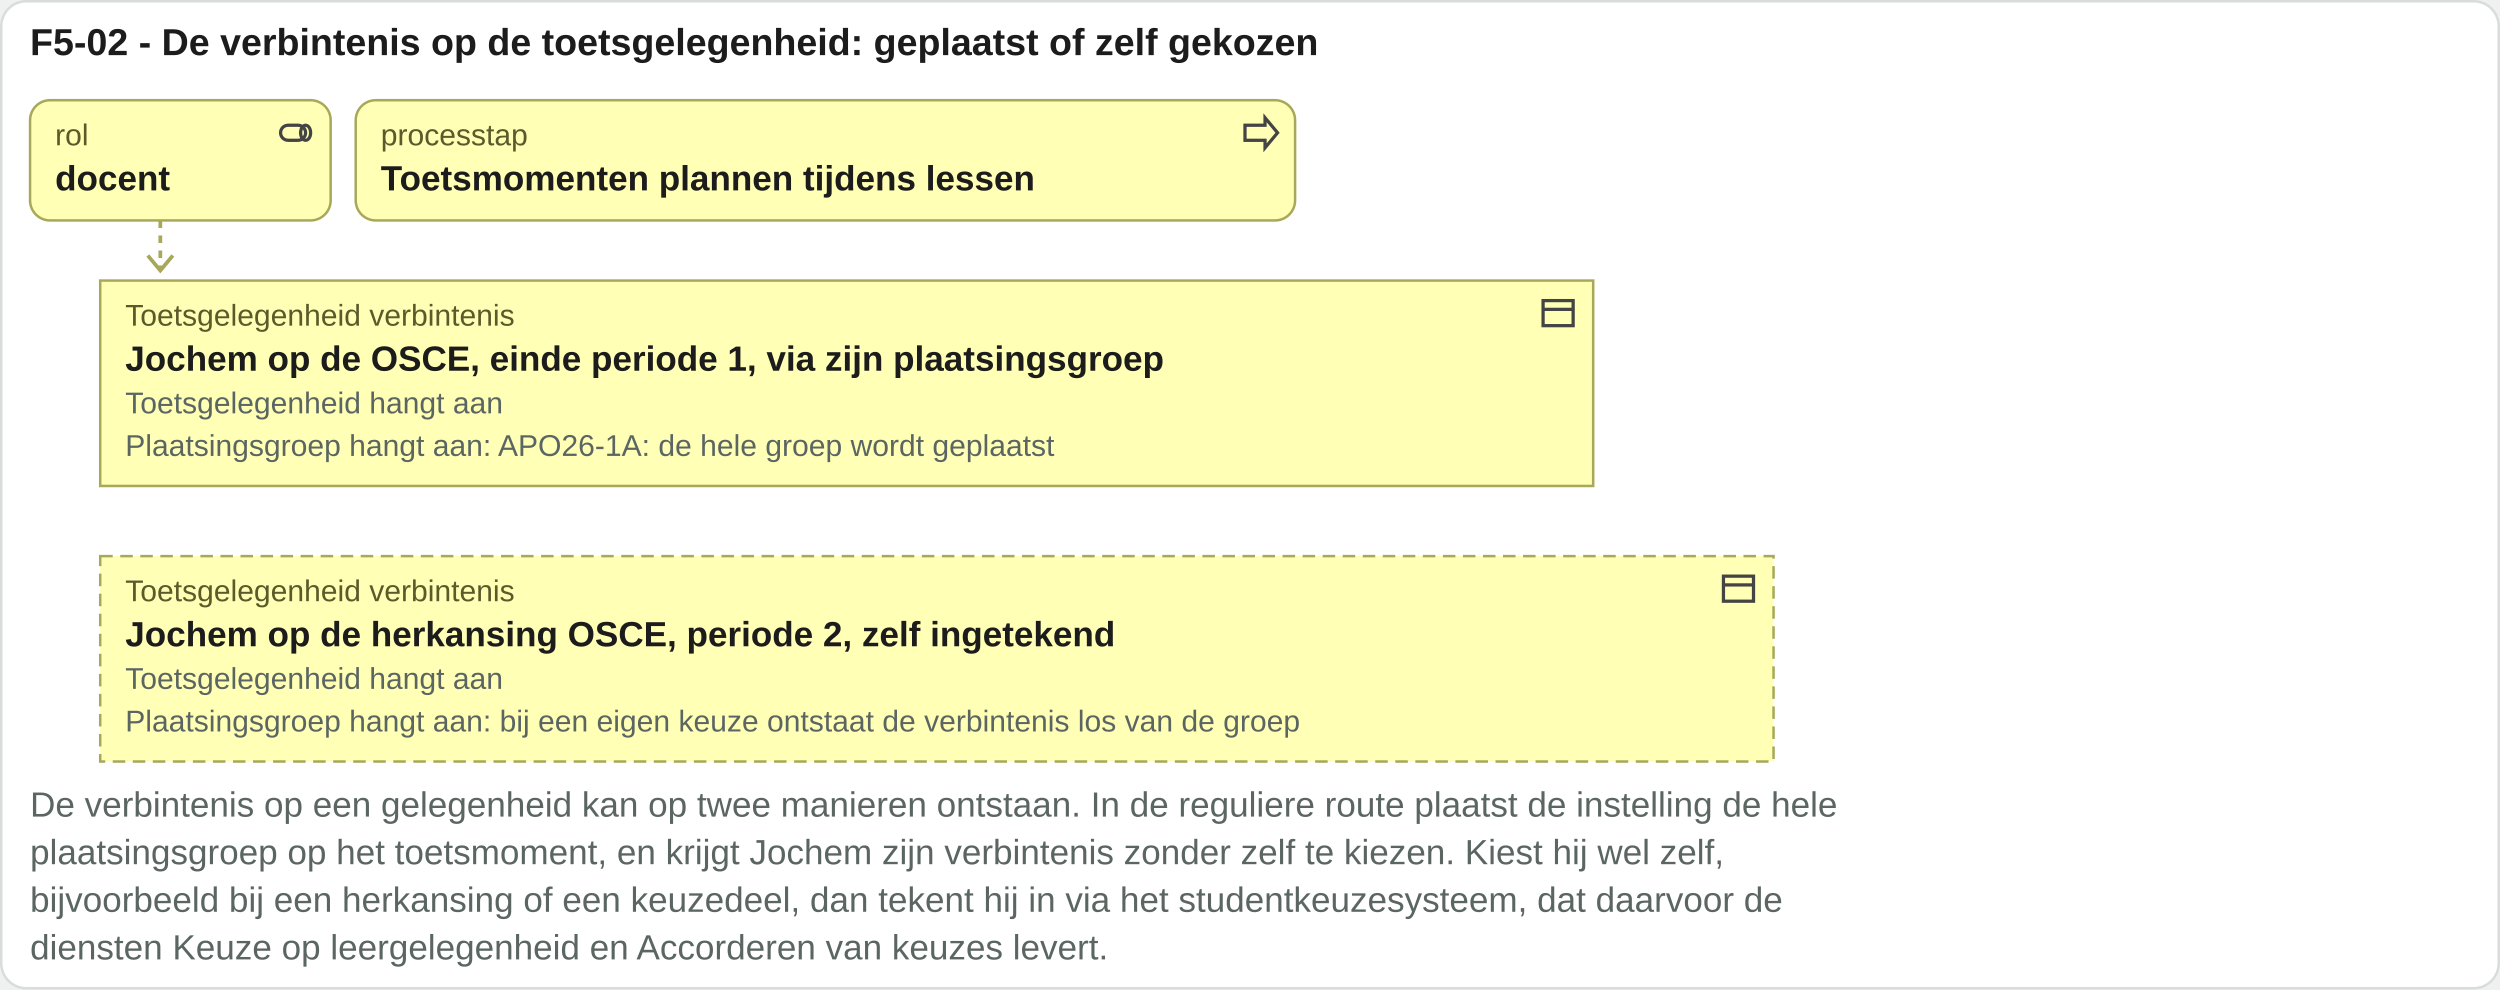
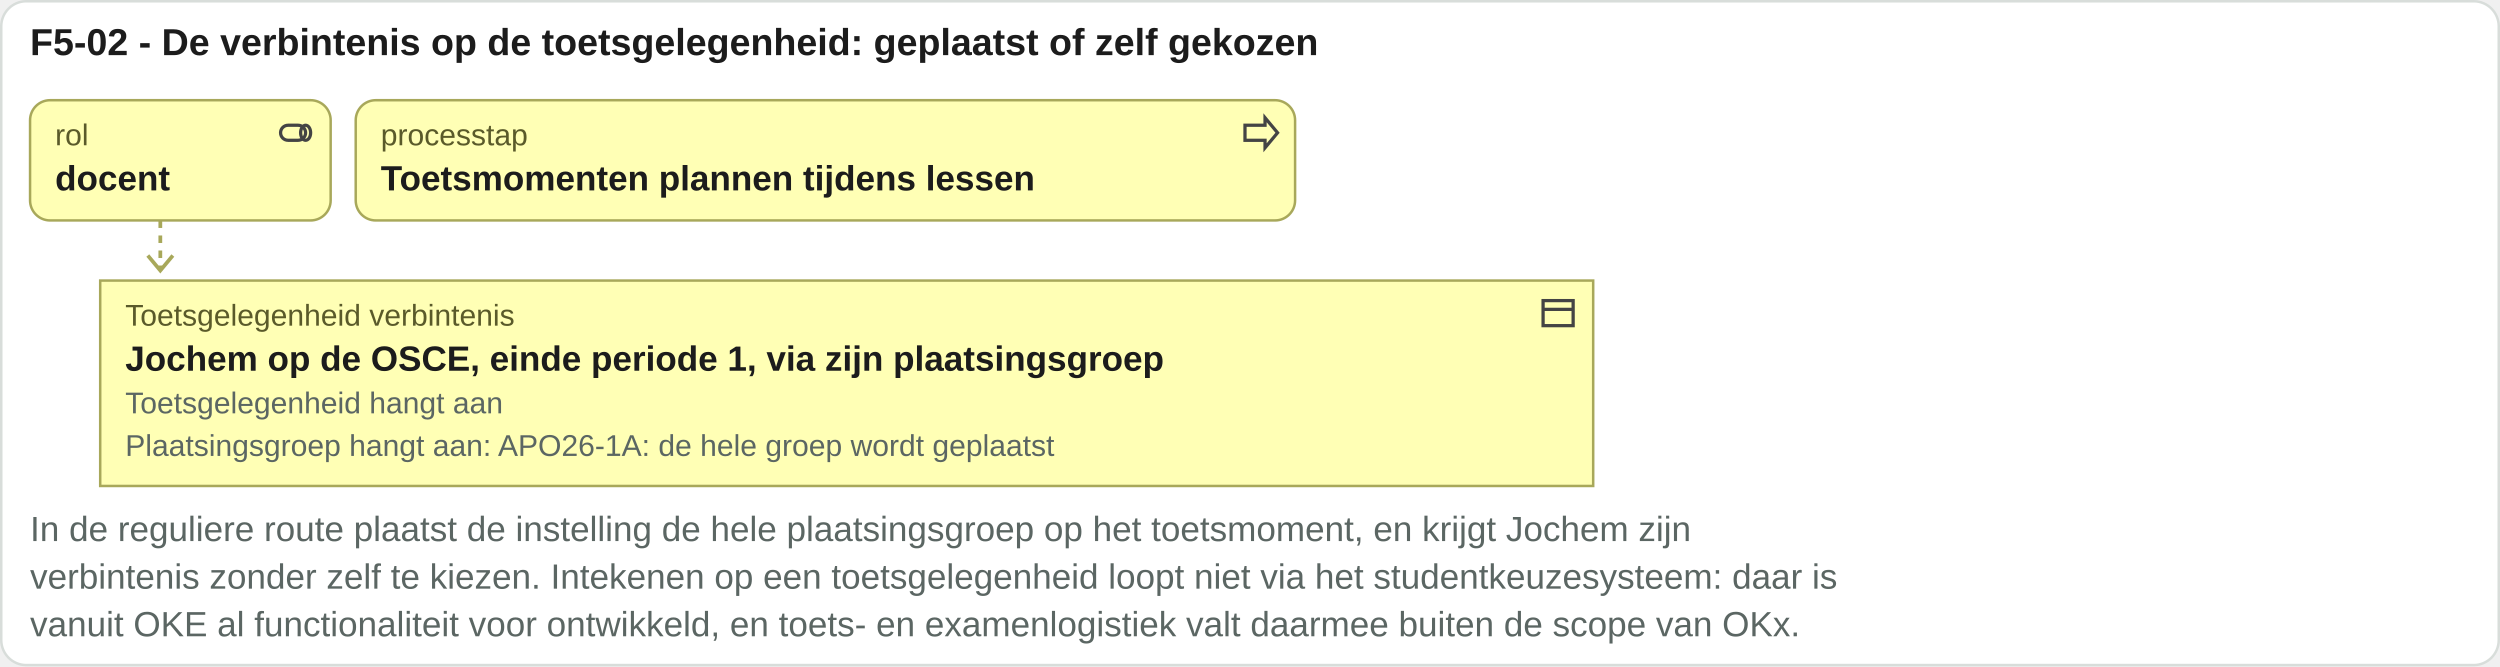
- <svg xmlns="http://www.w3.org/2000/svg" viewBox="0 0 998 395" width="998" height="395">
-   <rect x="0.5" y="0.5" width="997" height="394" rx="10" fill="#ffffff" stroke="#d8ddda" />
+ <svg xmlns="http://www.w3.org/2000/svg" viewBox="0 0 998 266" width="998" height="266">
+   <rect x="0.5" y="0.5" width="997" height="265" rx="10" fill="#ffffff" stroke="#d8ddda" />
  <text x="12" y="22" font-family="Arial, Helvetica, sans-serif" font-size="15" font-weight="bold" fill="#1c1c1c" text-anchor="start">F5-02 - De verbintenis op de toetsgelegenheid: geplaatst of zelf gekozen</text>
  <rect x="12" y="40" width="120" height="48" rx="8" fill="#ffffb5" stroke="#a8a85a" />
  <g transform="translate(110,45)" fill="none" stroke="#444" stroke-width="1.3">
    <rect x="2" y="5" width="10" height="6" rx="3" />
    <ellipse cx="12" cy="8" rx="2" ry="3" />
  </g>
  <text x="22" y="58" font-family="Arial, Helvetica, sans-serif" font-size="12" fill="#5a5a2a" text-anchor="start">rol</text>
  <text x="22" y="76" font-family="Arial, Helvetica, sans-serif" font-size="14" font-weight="bold" fill="#1c1c1c" text-anchor="start">docent</text>
  <rect x="142" y="40" width="375" height="48" rx="8" fill="#ffffb5" stroke="#a8a85a" />
  <g transform="translate(495,45)" fill="none" stroke="#444" stroke-width="1.3">
    <path d="M2 5h8V2l5 6-5 6v-3H2z" />
  </g>
  <text x="152" y="58" font-family="Arial, Helvetica, sans-serif" font-size="12" fill="#5a5a2a" text-anchor="start">processtap</text>
  <text x="152" y="76" font-family="Arial, Helvetica, sans-serif" font-size="14" font-weight="bold" fill="#1c1c1c" text-anchor="start">Toetsmomenten plannen tijdens lessen</text>
  <path d="M64 88 V108" stroke="#a8a85a" stroke-width="1.5" stroke-dasharray="3 3" />
  <path d="M59 102 l5 6 5 -6" fill="none" stroke="#a8a85a" stroke-width="1.5" />
  <rect x="40" y="112" width="596" height="82" rx="0" fill="#ffffb5" stroke="#a8a85a" />
  <g transform="translate(614,117)" fill="none" stroke="#444" stroke-width="1.3">
    <rect x="2" y="3" width="12" height="10" />
    <path d="M2 6.5h12" />
  </g>
  <text x="50" y="130" font-family="Arial, Helvetica, sans-serif" font-size="12" fill="#5a5a2a" text-anchor="start">Toetsgelegenheid verbintenis</text>
  <text x="50" y="148" font-family="Arial, Helvetica, sans-serif" font-size="14" font-weight="bold" fill="#1c1c1c" text-anchor="start">Jochem op de OSCE, einde periode 1, via zijn plaatsingsgroep</text>
  <text x="50" y="165" font-family="Arial, Helvetica, sans-serif" font-size="12" fill="#5b6663" text-anchor="start">Toetsgelegenheid hangt aan</text>
  <text x="50" y="182" font-family="Arial, Helvetica, sans-serif" font-size="12" fill="#5b6663" text-anchor="start">Plaatsingsgroep hangt aan: APO26-1A: de hele groep wordt geplaatst</text>
-   <rect x="40" y="222" width="668" height="82" rx="0" fill="#ffffb5" stroke="#a8a85a" stroke-dasharray="5 3" />
-   <g transform="translate(686,227)" fill="none" stroke="#444" stroke-width="1.3">
-     <rect x="2" y="3" width="12" height="10" />
-     <path d="M2 6.5h12" />
-   </g>
-   <text x="50" y="240" font-family="Arial, Helvetica, sans-serif" font-size="12" fill="#5a5a2a" text-anchor="start">Toetsgelegenheid verbintenis</text>
-   <text x="50" y="258" font-family="Arial, Helvetica, sans-serif" font-size="14" font-weight="bold" fill="#1c1c1c" text-anchor="start">Jochem op de herkansing OSCE, periode 2, zelf ingetekend</text>
-   <text x="50" y="275" font-family="Arial, Helvetica, sans-serif" font-size="12" fill="#5b6663" text-anchor="start">Toetsgelegenheid hangt aan</text>
-   <text x="50" y="292" font-family="Arial, Helvetica, sans-serif" font-size="12" fill="#5b6663" text-anchor="start">Plaatsingsgroep hangt aan: bij een eigen keuze ontstaat de verbintenis los van de groep</text>
-   <text x="12" y="326" font-family="Arial, Helvetica, sans-serif" font-size="14" fill="#5b6663" text-anchor="start">De verbintenis op een gelegenheid kan op twee manieren ontstaan. In de reguliere route plaatst de instelling de hele</text>
-   <text x="12" y="345" font-family="Arial, Helvetica, sans-serif" font-size="14" fill="#5b6663" text-anchor="start">plaatsingsgroep op het toetsmoment, en krijgt Jochem zijn verbintenis zonder zelf te kiezen. Kiest hij wel zelf,</text>
-   <text x="12" y="364" font-family="Arial, Helvetica, sans-serif" font-size="14" fill="#5b6663" text-anchor="start">bijvoorbeeld bij een herkansing of een keuzedeel, dan tekent hij in via het studentkeuzesysteem, dat daarvoor de</text>
-   <text x="12" y="383" font-family="Arial, Helvetica, sans-serif" font-size="14" fill="#5b6663" text-anchor="start">diensten Keuze op leergelegenheid en Accorderen van keuzes levert.</text>
+   <text x="12" y="216" font-family="Arial, Helvetica, sans-serif" font-size="14" fill="#5b6663" text-anchor="start">In de reguliere route plaatst de instelling de hele plaatsingsgroep op het toetsmoment, en krijgt Jochem zijn</text>
+   <text x="12" y="235" font-family="Arial, Helvetica, sans-serif" font-size="14" fill="#5b6663" text-anchor="start">verbintenis zonder zelf te kiezen. Intekenen op een toetsgelegenheid loopt niet via het studentkeuzesysteem: daar is</text>
+   <text x="12" y="254" font-family="Arial, Helvetica, sans-serif" font-size="14" fill="#5b6663" text-anchor="start">vanuit OKE al functionaliteit voor ontwikkeld, en toets- en examenlogistiek valt daarmee buiten de scope van OKx.</text>
</svg>
